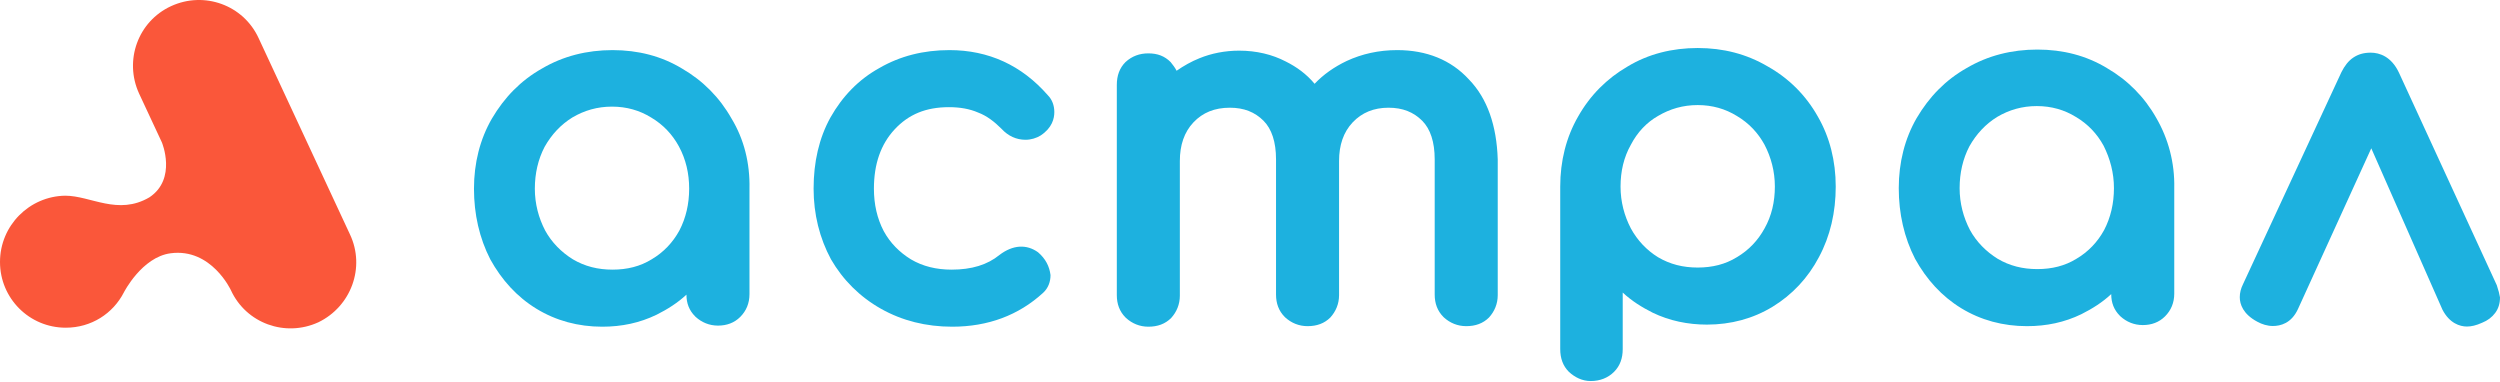
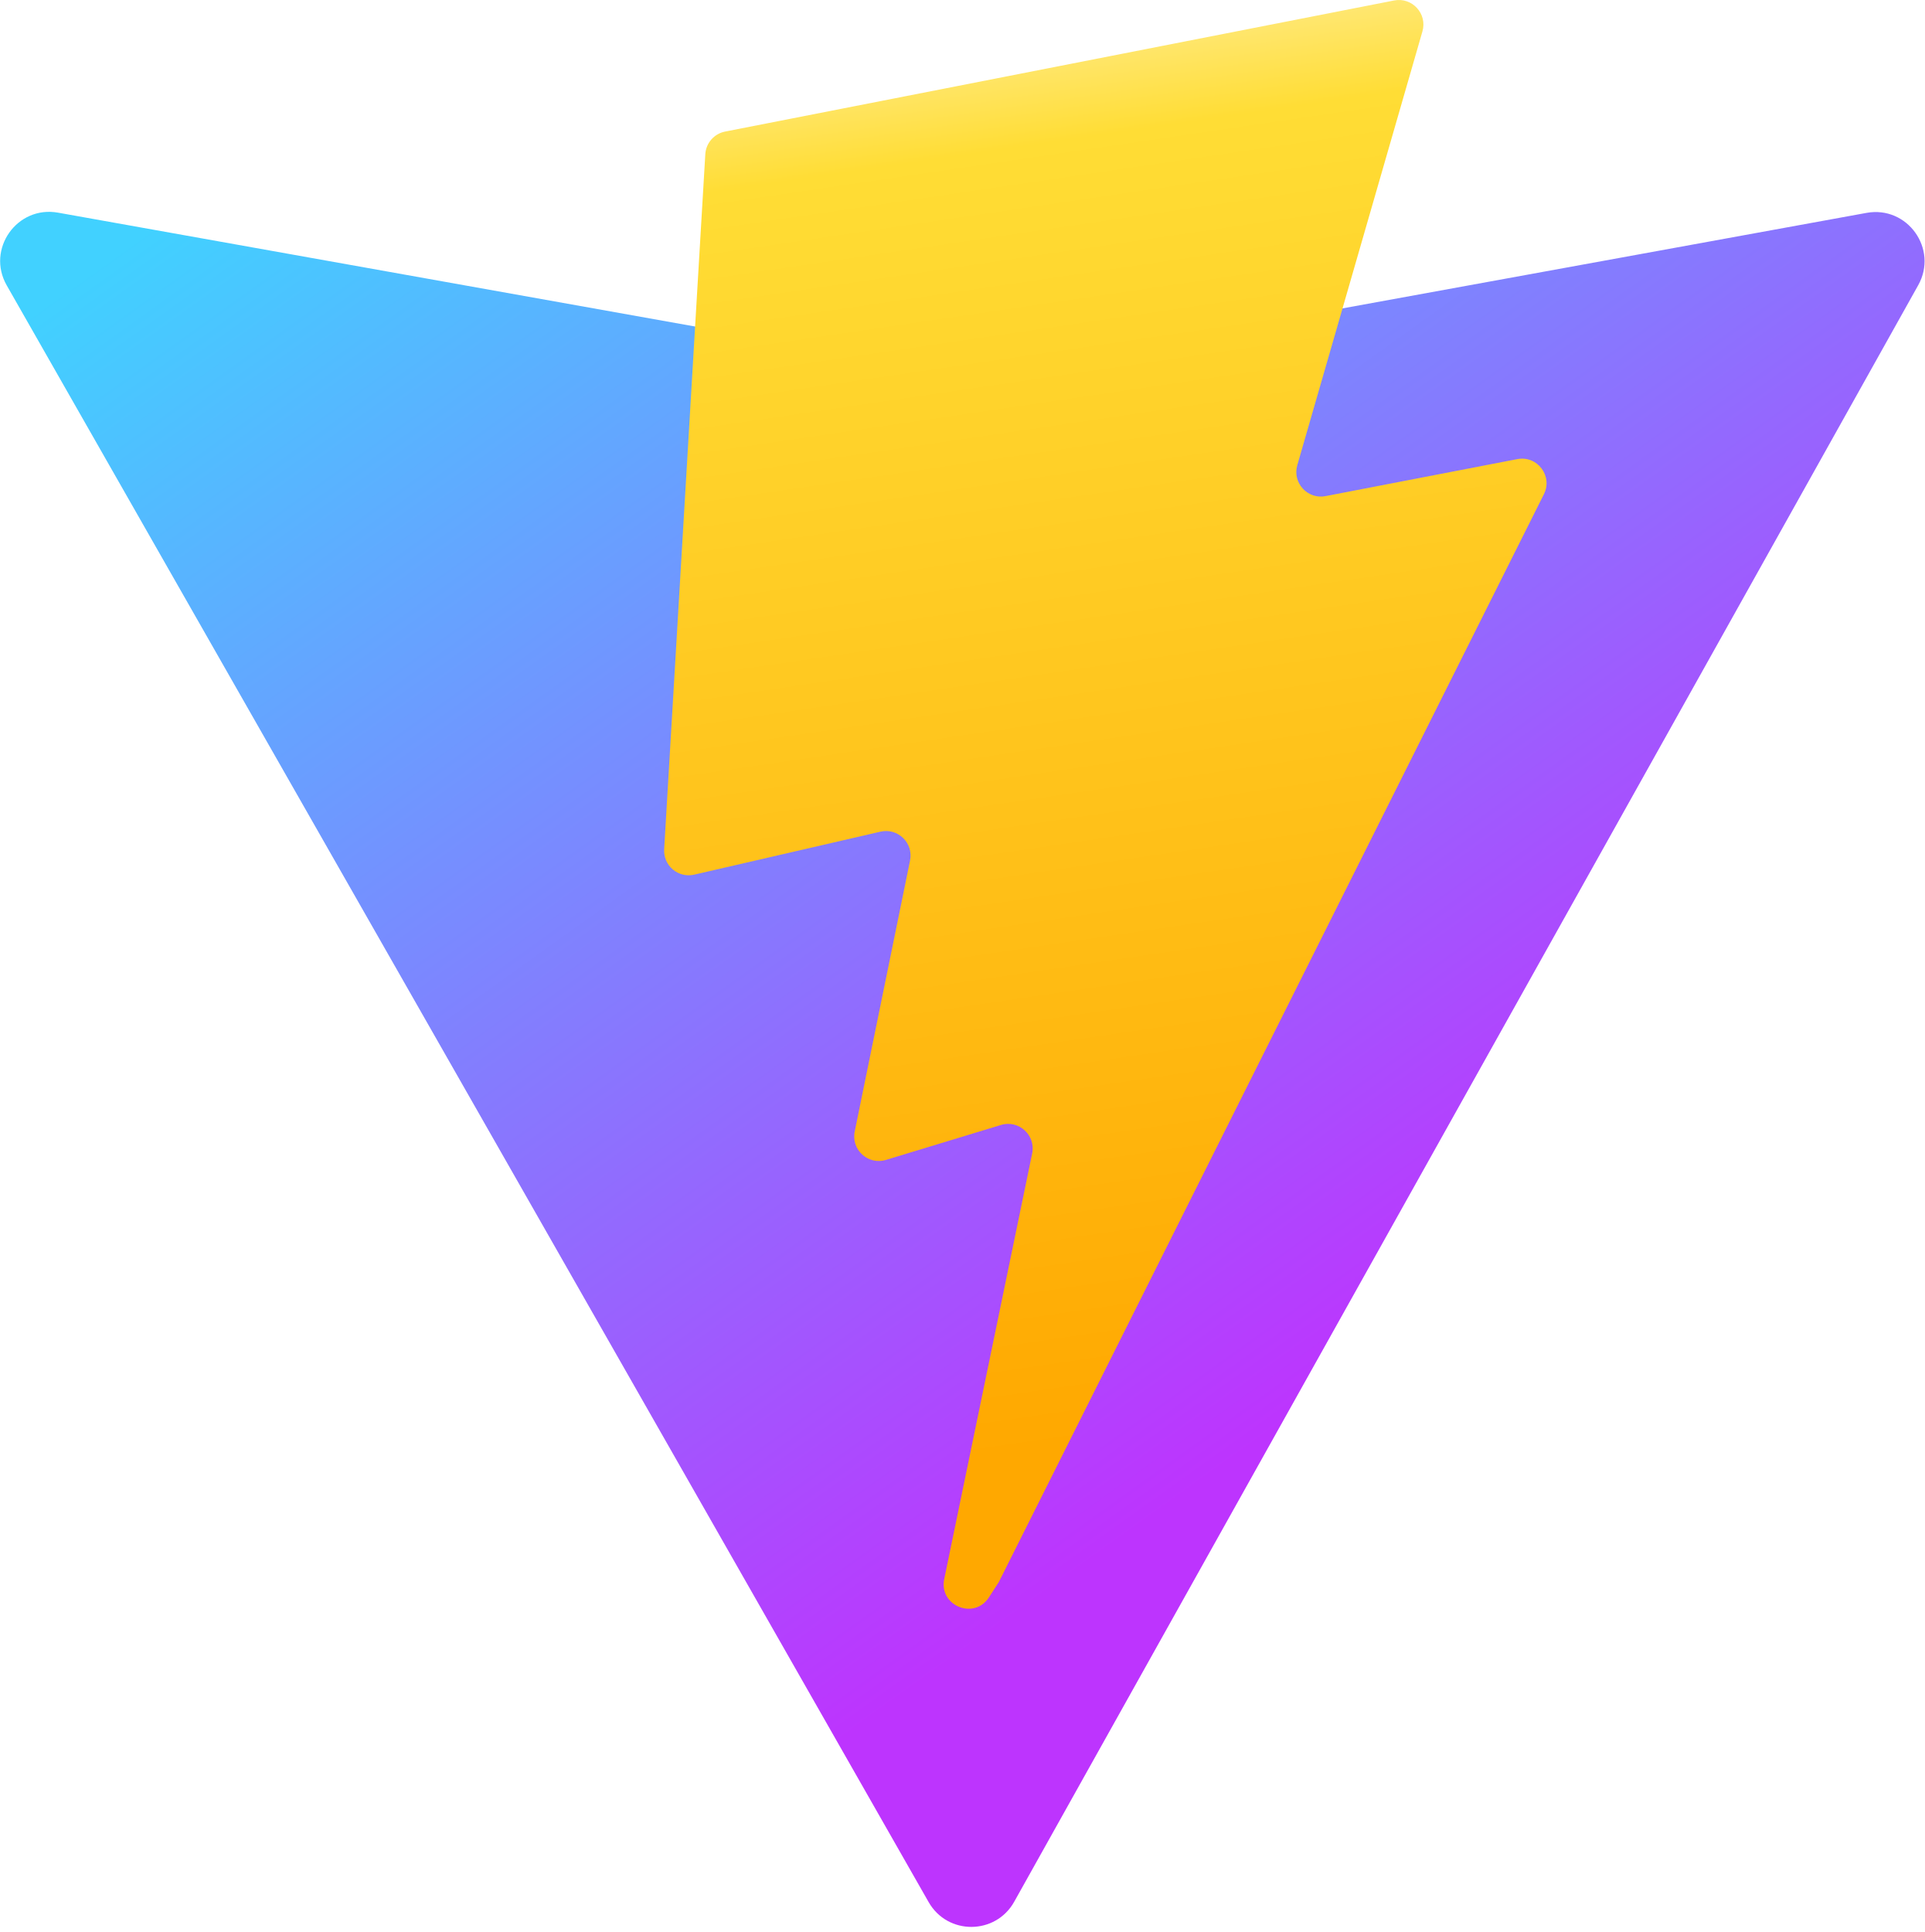
- <svg xmlns="http://www.w3.org/2000/svg" width="807" height="123" viewBox="0 0 807 123" fill="none">
-   <path fill-rule="evenodd" clip-rule="evenodd" d="M112.948 75.621L83.484 12.318C78.573 1.621 65.945 -2.938 55.246 1.972C44.548 6.882 39.988 19.507 44.899 30.204L52.265 45.986C52.265 45.986 57.176 57.735 48.231 63.697C38.059 69.659 29.289 63.171 21.046 63.171C9.471 63.346 0 72.815 0 84.564C0 96.312 9.471 105.782 21.222 105.782C29.465 105.782 36.48 101.222 39.988 94.384C39.988 94.384 45.776 82.986 55.071 81.758C68.225 80.005 74.539 93.682 74.539 93.682C79.45 104.379 92.077 108.938 102.776 104.028C113.299 98.943 118.034 86.317 112.948 75.621Z" fill="#FA573A" />
-   <path d="M236.143 38.277C232.284 31.436 226.847 25.998 220.181 22.139C213.516 18.105 205.973 16.175 197.729 16.175C189.485 16.175 181.767 18.105 174.926 22.139C168.085 25.998 162.823 31.436 158.788 38.277C154.929 44.942 153 52.66 153 60.904C153 69.148 154.754 76.867 158.262 83.707C161.946 90.373 166.857 95.811 173.172 99.669C179.487 103.529 186.678 105.458 194.396 105.458C200.711 105.458 206.499 104.23 211.937 101.599C215.445 99.845 218.778 97.74 221.585 95.109C221.585 97.915 222.462 100.196 224.391 102.125L224.566 102.301C226.496 104.055 228.952 105.107 231.758 105.107C234.565 105.107 237.02 104.23 238.95 102.301C240.879 100.371 241.932 97.915 241.932 94.933V60.904C242.107 52.66 240.178 44.942 236.143 38.277ZM222.462 60.904C222.462 65.816 221.409 70.376 219.304 74.411C217.199 78.27 214.217 81.427 210.358 83.707C206.675 85.988 202.465 87.04 197.729 87.04C192.993 87.04 188.783 85.988 184.924 83.707C181.241 81.427 178.083 78.27 175.978 74.411C173.874 70.376 172.646 65.816 172.646 60.904C172.646 55.993 173.698 51.432 175.803 47.398C178.083 43.364 181.065 40.206 184.749 37.926C188.608 35.646 192.818 34.418 197.554 34.418C202.29 34.418 206.499 35.646 210.183 37.926C214.042 40.206 217.024 43.364 219.129 47.222C221.409 51.432 222.462 55.993 222.462 60.904Z" fill="#1DB1DF" />
-   <path d="M335.074 81.427C331.39 78.796 327.005 78.971 322.62 82.304C318.761 85.462 313.674 87.04 307.184 87.04C302.272 87.04 297.887 85.988 294.028 83.707C290.344 81.427 287.363 78.445 285.258 74.586C283.153 70.552 282.1 65.991 282.1 60.904C282.1 52.836 284.381 46.521 288.766 41.785C293.326 36.873 298.939 34.593 306.307 34.593C309.815 34.593 312.972 35.119 315.779 36.347C318.585 37.4 321.041 39.329 323.321 41.609C325.426 43.89 328.057 45.118 331.039 45.118C332.793 45.118 334.547 44.591 335.951 43.714C339.634 41.259 340.336 38.277 340.336 36.172C340.336 34.067 339.634 32.137 338.231 30.734C329.811 21.087 319.111 16.175 306.482 16.175C298.062 16.175 290.52 18.105 283.854 21.964C277.189 25.647 271.927 31.085 268.068 37.926C264.384 44.591 262.63 52.309 262.63 60.904C262.63 69.148 264.56 76.867 268.243 83.707C272.102 90.373 277.54 95.811 284.381 99.669C291.222 103.529 298.94 105.458 307.359 105.458C318.936 105.458 328.759 101.774 336.652 94.583C338.406 93.004 339.108 90.899 339.108 88.794C338.757 85.988 337.529 83.532 335.074 81.427Z" fill="#1DB1DF" />
-   <path d="M474.172 25.647C468.384 19.333 460.49 16.175 451.018 16.175C445.054 16.175 439.617 17.403 434.705 19.683C430.671 21.613 427.163 24.069 424.356 27.051C421.725 23.893 418.568 21.613 415.06 19.859C410.674 17.579 405.588 16.351 399.974 16.351C395.414 16.351 391.029 17.228 387.17 18.806C384.539 19.859 382.083 21.262 379.803 22.841C379.276 21.788 378.575 20.911 377.873 20.034C375.944 18.105 373.663 17.228 370.681 17.228C367.875 17.228 365.419 18.105 363.314 20.034C361.385 21.964 360.508 24.419 360.508 27.401V95.284C360.508 98.091 361.385 100.547 363.314 102.476L363.49 102.651C365.419 104.406 367.875 105.458 370.681 105.458C373.663 105.458 376.119 104.581 378.048 102.651C379.803 100.722 380.855 98.266 380.855 95.46V51.959C380.855 46.872 382.258 42.662 385.24 39.505C388.222 36.347 392.081 34.769 396.993 34.769C401.553 34.769 405.061 36.172 407.868 38.978C410.499 41.609 411.902 45.819 411.902 51.432V95.109C411.902 97.915 412.779 100.371 414.709 102.301L414.884 102.476C416.814 104.23 419.269 105.283 422.076 105.283C425.058 105.283 427.514 104.406 429.443 102.476C431.197 100.547 432.25 98.091 432.25 95.284V51.959C432.25 46.872 433.653 42.662 436.635 39.505C439.617 36.347 443.476 34.769 448.212 34.769C452.772 34.769 456.281 36.172 459.087 38.978C461.718 41.609 463.121 45.819 463.121 51.432V95.109C463.121 97.915 463.998 100.371 465.928 102.301L466.103 102.476C468.033 104.23 470.489 105.283 473.295 105.283C476.277 105.283 478.733 104.406 480.662 102.476C482.416 100.547 483.469 98.091 483.469 95.284V51.432C483.118 40.557 480.136 31.787 474.172 25.647Z" fill="#1DB1DF" />
-   <path d="M586.784 37.601C582.925 30.761 577.488 25.323 570.647 21.464C563.806 17.43 556.263 15.5 548.019 15.5C539.775 15.5 532.057 17.43 525.391 21.464C518.726 25.323 513.288 30.761 509.429 37.601C505.57 44.267 503.641 51.985 503.641 60.229V112.676C503.641 115.658 504.518 118.114 506.447 120.043C508.377 121.797 510.693 123 513.5 123C516.482 123 519.077 121.973 521.006 120.043C522.936 118.114 523.813 115.658 523.813 112.676V94.434C526.619 97.065 529.952 99.17 533.46 100.924C538.898 103.555 544.862 104.783 551.001 104.783C558.719 104.783 565.911 102.853 572.225 98.994C578.54 95.135 583.627 89.698 587.135 83.032C590.819 76.191 592.573 68.473 592.573 60.229C592.573 51.985 590.643 44.267 586.784 37.601ZM572.927 60.229C572.927 65.141 571.874 69.701 569.594 73.736C567.489 77.594 564.507 80.752 560.648 83.032C556.965 85.312 552.755 86.365 548.019 86.365C543.283 86.365 539.073 85.312 535.214 83.032C531.531 80.752 528.549 77.594 526.444 73.736C524.339 69.701 523.111 65.141 523.111 60.229C523.111 55.318 524.163 50.757 526.444 46.723C528.549 42.688 531.531 39.531 535.214 37.426C539.073 35.146 543.283 33.918 548.019 33.918C552.755 33.918 556.965 35.146 560.648 37.426C564.507 39.706 567.489 42.864 569.594 46.723C571.699 50.757 572.927 55.318 572.927 60.229Z" fill="#1DB1DF" />
-   <path d="M696.063 38.101C692.204 31.261 686.767 25.823 680.101 21.964C673.436 17.93 665.893 16 657.649 16C649.405 16 641.687 17.93 634.846 21.964C628.005 25.823 622.743 31.261 618.708 38.101C614.849 44.767 612.92 52.485 612.92 60.729C612.92 68.973 614.674 76.691 618.182 83.532C621.866 90.198 626.777 95.635 633.092 99.494C639.407 103.353 646.598 105.283 654.316 105.283C660.631 105.283 666.419 104.055 671.857 101.424C675.365 99.67 678.698 97.565 681.504 94.934C681.504 97.74 682.382 100.02 684.311 101.95L684.486 102.125C686.416 103.879 688.872 104.932 691.678 104.932C694.485 104.932 696.94 104.055 698.87 102.125C700.799 100.196 701.852 97.74 701.852 94.758V60.729C702.027 52.485 699.922 44.767 696.063 38.101ZM682.381 60.729C682.381 65.641 681.329 70.201 679.224 74.236C677.119 78.094 674.137 81.252 670.278 83.532C666.595 85.812 662.385 86.865 657.649 86.865C652.913 86.865 648.703 85.812 644.844 83.532C641.161 81.252 638.003 78.094 635.898 74.236C633.793 70.201 632.566 65.641 632.566 60.729C632.566 55.818 633.618 51.257 635.723 47.223C638.003 43.188 640.985 40.031 644.669 37.751C648.528 35.47 652.738 34.242 657.474 34.242C662.21 34.242 666.419 35.47 670.103 37.751C673.962 40.031 676.944 43.188 679.049 47.047C681.154 51.257 682.381 55.818 682.381 60.729Z" fill="#1DB1DF" />
-   <path d="M805.968 92.075L774.395 23.49C771.939 18.228 768.08 17 765.273 17C762.993 17 761.239 17.526 759.66 18.579C758.082 19.631 756.854 21.21 755.801 23.315L724.052 91.724C723.351 93.127 723 94.53 723 95.933C723 98.214 724.052 101.371 728.613 103.827C730.192 104.704 731.946 105.23 733.7 105.23C736.156 105.23 739.664 104.353 741.769 99.793L765.449 47.872L788.427 99.968C790.707 104.353 794.04 105.406 796.321 105.406C797.724 105.406 799.302 105.055 801.232 104.178C802.986 103.476 804.389 102.424 805.442 101.02C806.494 99.617 807 97.929 807 96C806.825 94.947 806.494 93.653 805.968 92.075Z" fill="#1DB1DF" />
+ <svg xmlns="http://www.w3.org/2000/svg" aria-hidden="true" role="img" class="iconify iconify--logos" width="31.88" height="32" preserveAspectRatio="xMidYMid meet" viewBox="0 0 256 257">
+   <defs>
+     <linearGradient id="IconifyId1813088fe1fbc01fb466" x1="-.828%" x2="57.636%" y1="7.652%" y2="78.411%">
+       <stop offset="0%" stop-color="#41D1FF" />
+       <stop offset="100%" stop-color="#BD34FE" />
+     </linearGradient>
+     <linearGradient id="IconifyId1813088fe1fbc01fb467" x1="43.376%" x2="50.316%" y1="2.242%" y2="89.03%">
+       <stop offset="0%" stop-color="#FFEA83" />
+       <stop offset="8.333%" stop-color="#FFDD35" />
+       <stop offset="100%" stop-color="#FFA800" />
+     </linearGradient>
+   </defs>
+   <path fill="url(#IconifyId1813088fe1fbc01fb466)" d="M255.153 37.938L134.897 252.976c-2.483 4.44-8.862 4.466-11.382.048L.875 37.958c-2.746-4.814 1.371-10.646 6.827-9.67l120.385 21.517a6.537 6.537 0 0 0 2.322-.004l117.867-21.483c5.438-.991 9.574 4.796 6.877 9.62Z" />
+   <path fill="url(#IconifyId1813088fe1fbc01fb467)" d="M185.432.063L96.44 17.501a3.268 3.268 0 0 0-2.634 3.014l-5.474 92.456a3.268 3.268 0 0 0 3.997 3.378l24.777-5.718c2.318-.535 4.413 1.507 3.936 3.838l-7.361 36.047c-.495 2.426 1.782 4.5 4.151 3.78l15.304-4.649c2.372-.72 4.652 1.36 4.15 3.788l-11.698 56.621c-.732 3.542 3.979 5.473 5.943 2.437l1.313-2.028l72.516-144.72c1.215-2.423-.88-5.186-3.54-4.672l-25.505 4.922c-2.396.462-4.435-1.77-3.759-4.114l16.646-57.705c.677-2.35-1.37-4.583-3.769-4.113Z" />
</svg>
